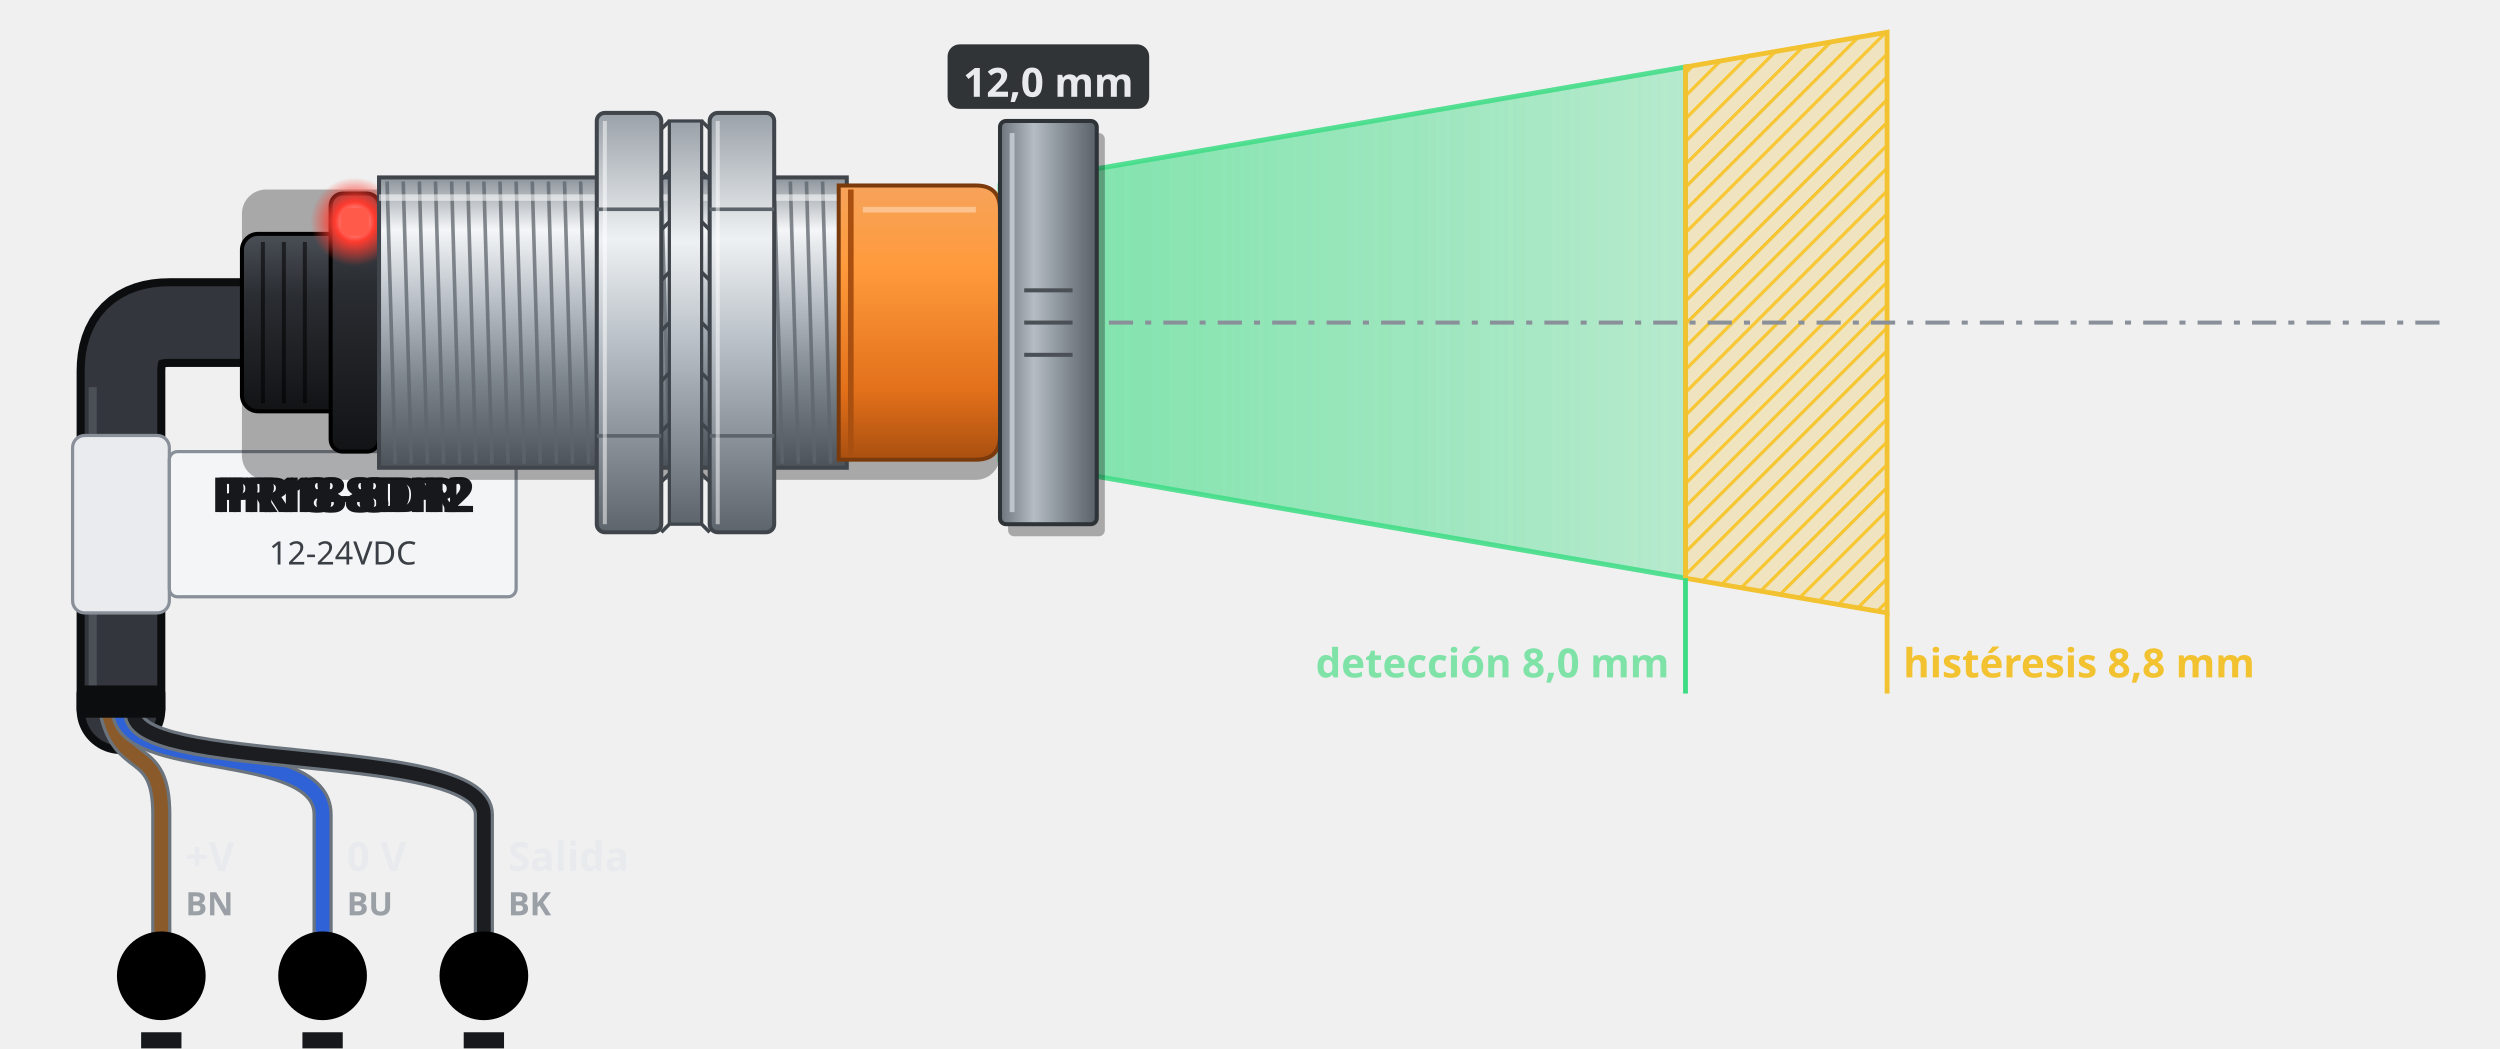
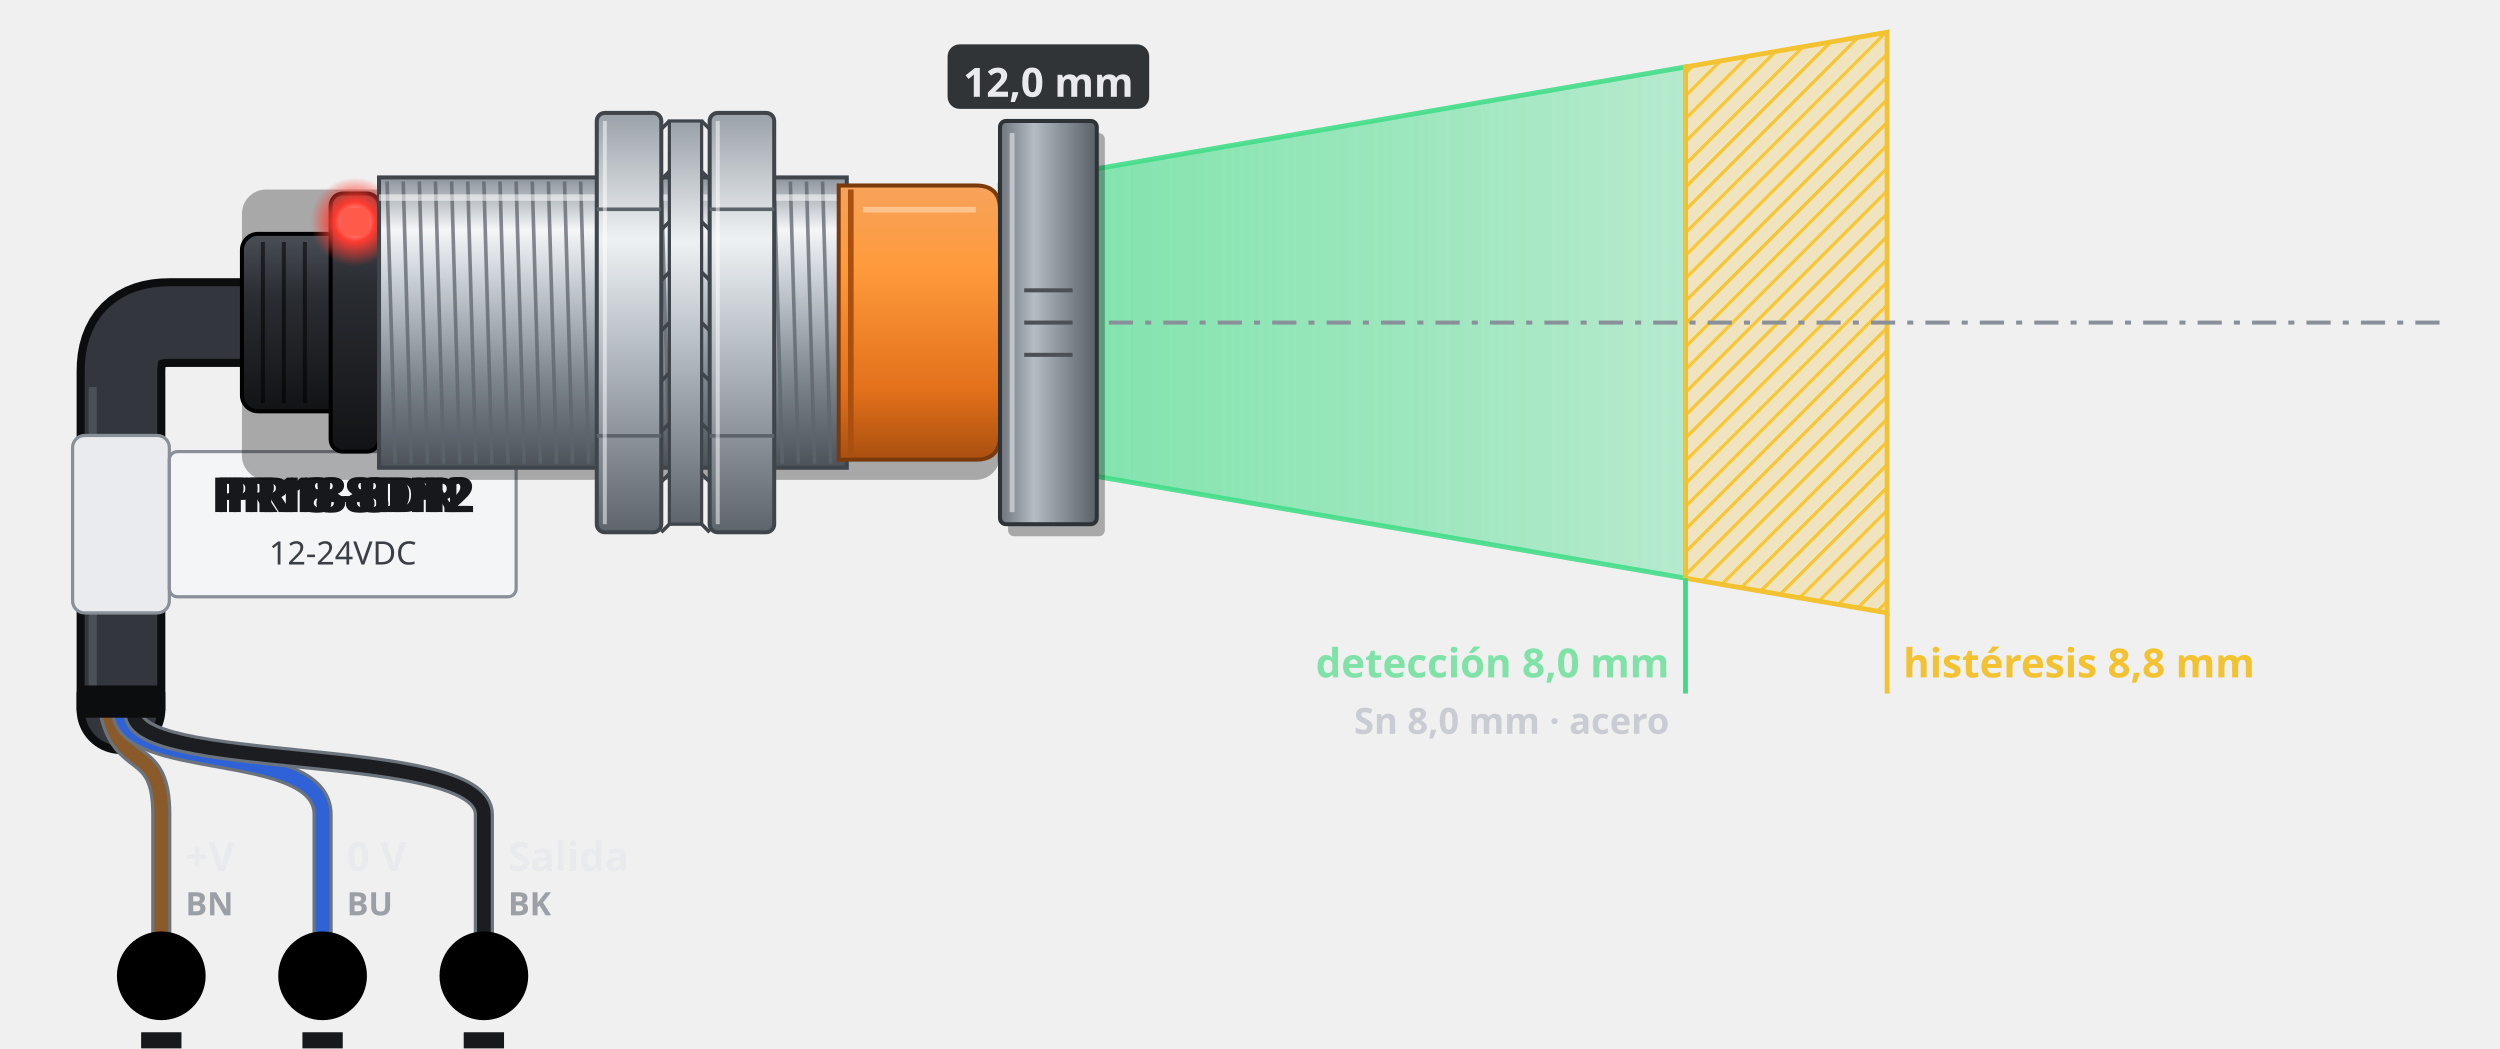
<svg xmlns="http://www.w3.org/2000/svg" viewBox="0 0 620 260">
  <defs>
    <linearGradient id="sensor-inductive-zmk" x1="0" y1="0" x2="1" y2="1">
      <stop offset="0" stop-color="#6b6f72" />
      <stop offset=".5" stop-color="#4a4d50" />
      <stop offset="1" stop-color="#36383b" />
    </linearGradient>
    <linearGradient id="sensor-inductive-chr" x1="0" y1="0" x2="1" y2="1">
      <stop offset="0" stop-color="#fdfdfd" />
      <stop offset=".3" stop-color="#c9ced3" />
      <stop offset=".55" stop-color="#7f8790" />
      <stop offset=".75" stop-color="#eef0f2" />
      <stop offset="1" stop-color="#8a9199" />
    </linearGradient>
    <linearGradient id="sensor-inductive-brs" x1="0" y1="0" x2="1" y2="1">
      <stop offset="0" stop-color="#e9cf95" />
      <stop offset="1" stop-color="#9c7a3c" />
    </linearGradient>
    <linearGradient id="sensor-inductive-scr" x1="0" y1="0" x2="1" y2="1">
      <stop offset="0" stop-color="#f4f6f8" />
      <stop offset="1" stop-color="#a5acb4" />
    </linearGradient>
    <linearGradient id="sensor-inductive-blk" x1="0" y1="0" x2="1" y2="0">
      <stop offset="0" stop-color="#1c1e21" />
      <stop offset=".35" stop-color="#3a3e44" />
      <stop offset="1" stop-color="#202226" />
    </linearGradient>
    <radialGradient id="sensor-inductive-off" cx=".45" cy=".4" r=".65">
      <stop offset="0" stop-color="#000" stop-opacity=".35" />
      <stop offset="1" stop-color="#000" stop-opacity=".62" />
    </radialGradient>
    <radialGradient id="sensor-inductive-on" cx=".5" cy=".5" r=".5">
      <stop offset="0" stop-color="#fff" stop-opacity=".95" />
      <stop offset=".35" stop-color="#fff" stop-opacity=".45" />
      <stop offset=".8" stop-color="#fff" stop-opacity="0" />
      <stop offset="1" stop-color="#000" stop-opacity=".15" />
    </radialGradient>
    <radialGradient id="sensor-inductive-burn" cx=".55" cy=".5" r=".6">
      <stop offset="0" stop-color="#1a1410" stop-opacity=".9" />
      <stop offset=".6" stop-color="#2b211a" stop-opacity=".75" />
      <stop offset="1" stop-color="#000" stop-opacity=".8" />
    </radialGradient>
    <radialGradient id="sensor-inductive-dome" cx=".4" cy=".35" r=".7">
      <stop offset="0" stop-color="#fff" stop-opacity=".25" />
      <stop offset=".6" stop-color="#fff" stop-opacity="0" />
      <stop offset="1" stop-color="#000" stop-opacity=".35" />
    </radialGradient>
    <linearGradient id="sensor-inductive-knob" x1="0" y1="0" x2="1" y2="1">
      <stop offset="0" stop-color="#4a4f56" />
      <stop offset=".5" stop-color="#25282c" />
      <stop offset="1" stop-color="#121315" />
    </linearGradient>
    <linearGradient id="sensor-inductive-cyl" x1="0" y1="0" x2="0" y2="1">
      <stop offset="0" stop-color="#8d949b" />
      <stop offset=".18" stop-color="#f4f6f8" />
      <stop offset=".38" stop-color="#c3c9cf" />
      <stop offset=".7" stop-color="#7c848c" />
      <stop offset="1" stop-color="#4c5258" />
    </linearGradient>
    <linearGradient id="sensor-inductive-nut" x1="0" y1="0" x2="0" y2="1">
      <stop offset="0" stop-color="#9aa1a8" />
      <stop offset=".3" stop-color="#eef1f3" />
      <stop offset=".55" stop-color="#b8bfc6" />
      <stop offset="1" stop-color="#5d646b" />
    </linearGradient>
    <linearGradient id="sensor-inductive-cap" x1="0" y1="0" x2="0" y2="1">
      <stop offset="0" stop-color="#f6a35a" />
      <stop offset=".3" stop-color="#ff9a3c" />
      <stop offset=".75" stop-color="#e2701a" />
      <stop offset="1" stop-color="#a94f10" />
    </linearGradient>
    <linearGradient id="sensor-inductive-blk2" x1="0" y1="0" x2="0" y2="1">
      <stop offset="0" stop-color="#4a4f56" />
      <stop offset=".35" stop-color="#2a2d32" />
      <stop offset="1" stop-color="#121315" />
    </linearGradient>
    <linearGradient id="sensor-inductive-steel" x1="0" y1="0" x2="1" y2="0">
      <stop offset="0" stop-color="#6d747b" />
      <stop offset=".35" stop-color="#b5bcc3" />
      <stop offset=".6" stop-color="#8f979f" />
      <stop offset="1" stop-color="#596067" />
    </linearGradient>
    <radialGradient id="sensor-inductive-led" cx=".5" cy=".5" r=".5">
      <stop offset="0" stop-color="#fff2f0" />
      <stop offset=".45" stop-color="#ff3b2f" />
      <stop offset="1" stop-color="#ff3b2f" stop-opacity="0" />
    </radialGradient>
    <linearGradient id="sensor-inductive-zone" x1="0" y1="0" x2="1" y2="0">
      <stop offset="0" stop-color="#3ddc84" stop-opacity=".55" />
      <stop offset="1" stop-color="#3ddc84" stop-opacity=".25" />
    </linearGradient>
    <pattern id="sensor-inductive-hys" width="4" height="4" patternUnits="userSpaceOnUse" patternTransform="rotate(45)">
      <rect width="4" height="4" fill="#f2c230" fill-opacity=".25" />
      <line x1="0" y1="0" x2="0" y2="4" stroke="#f2c230" stroke-width="1.6" />
    </pattern>
  </defs>
  <g data-show="!out.detecting">
    <g opacity="0.4">
      <path d="M248 46.0 L418 16.6 V143.4 L248 114.0 Z" fill="url(#sensor-inductive-zone)" stroke="#3ddc84" stroke-width="1.2" stroke-opacity=".8" />
    </g>
  </g>
  <g data-show="out.detecting">
    <g opacity="1">
      <path d="M248 46.0 L418 16.6 V143.4 L248 114.0 Z" fill="url(#sensor-inductive-zone)" stroke="#3ddc84" stroke-width="1.2" stroke-opacity=".8" />
    </g>
  </g>
  <path d="M418 16.6 L468 8.0 V152.0 L418 143.4 Z" fill="url(#sensor-inductive-hys)" stroke="#f2c230" stroke-width="1.2" />
  <line x1="418" y1="143.4" x2="418" y2="172" stroke="#3ddc84" stroke-width="1.2" />
  <line x1="468" y1="152" x2="468" y2="172" stroke="#f2c230" stroke-width="1.2" />
  <text x="414" y="168" text-anchor="end" font-family="sans-serif" font-size="10" font-weight="700" fill="#7fe3a8">detección 8,0 mm</text>
  <text x="472" y="168" font-family="sans-serif" font-size="10" font-weight="700" fill="#f2c230">histéresis 8,8 mm</text>
+   <text x="414" y="182" text-anchor="end" font-family="sans-serif" font-size="9" font-weight="700" fill="#c9cdd3" data-text="out.snTxt">Sn 8,0 mm · acero</text>
  <line x1="248" y1="80" x2="608" y2="80" stroke="#8a9099" stroke-width="1" stroke-dasharray="6 3 1.5 3" />
  <path d="M60 80 H42 Q30 80 30 92 V176" fill="none" stroke="#0c0d0f" stroke-width="22" stroke-linecap="round" />
  <path d="M60 80 H42 Q30 80 30 92 V176" fill="none" stroke="#33373d" stroke-width="18" stroke-linecap="round" />
  <path d="M23 96 V174" stroke="#5a6068" stroke-width="2" opacity=".6" />
  <path d="M26.8 176 C30 192 40 184 40 202 V246" fill="none" stroke="#6b737c" stroke-width="5" />
  <path d="M26.8 176 C30 192 40 184 40 202 V246" fill="none" stroke="#8a5a2b" stroke-width="3.4" />
  <rect x="36" y="236" width="8" height="12" rx="1.5" fill="#c9ced5" stroke="#16181b" stroke-width=".8" />
  <rect x="35" y="256" width="10" height="4" fill="#16181b" />
  <text x="46" y="216" font-family="sans-serif" font-size="10" font-weight="800" fill="#e8eaed">+V</text>
  <text x="46" y="227" font-family="sans-serif" font-size="8" font-weight="700" fill="#9aa0a6">BN</text>
  <circle class="jw-term" data-term="BN" cx="40" cy="242" r="11" />
  <path d="M30.0 176 C30 192 80 184 80 202 V246" fill="none" stroke="#6b737c" stroke-width="5" />
  <path d="M30.0 176 C30 192 80 184 80 202 V246" fill="none" stroke="#2f62d6" stroke-width="3.4" />
  <rect x="76" y="236" width="8" height="12" rx="1.5" fill="#c9ced5" stroke="#16181b" stroke-width=".8" />
  <rect x="75" y="256" width="10" height="4" fill="#16181b" />
  <text x="86" y="216" font-family="sans-serif" font-size="10" font-weight="800" fill="#e8eaed">0 V</text>
  <text x="86" y="227" font-family="sans-serif" font-size="8" font-weight="700" fill="#9aa0a6">BU</text>
  <circle class="jw-term" data-term="BU" cx="80" cy="242" r="11" />
  <path d="M33.2 176 C30 192 120 184 120 202 V246" fill="none" stroke="#6b737c" stroke-width="5" />
  <path d="M33.2 176 C30 192 120 184 120 202 V246" fill="none" stroke="#1b1d20" stroke-width="3.4" />
  <rect x="116" y="236" width="8" height="12" rx="1.5" fill="#c9ced5" stroke="#16181b" stroke-width=".8" />
  <rect x="115" y="256" width="10" height="4" fill="#16181b" />
  <text x="126" y="216" font-family="sans-serif" font-size="10" font-weight="800" fill="#e8eaed">Salida</text>
  <text x="126" y="227" font-family="sans-serif" font-size="8" font-weight="700" fill="#9aa0a6">BK</text>
  <circle class="jw-term" data-term="BK" cx="120" cy="242" r="11" />
  <rect x="19" y="170" width="22" height="8" rx="2" fill="#0c0d0f" />
  <rect x="18" y="108" width="24" height="44" rx="3" fill="#e9ebee" stroke="#8a9099" stroke-width=".8" />
  <rect x="42" y="112" width="86" height="36" rx="2" fill="#f4f5f7" stroke="#8a9099" stroke-width=".8" />
  <g data-show="param.output=pnp">
    <g data-show="param.contact=no">
      <text x="85" y="127" text-anchor="middle" font-family="sans-serif" font-size="12" font-weight="700" fill="#16181b">PR18-8DP</text>
    </g>
  </g>
  <g data-show="param.output=pnp">
    <g data-show="param.contact=nc">
      <text x="85" y="127" text-anchor="middle" font-family="sans-serif" font-size="12" font-weight="700" fill="#16181b">PR18-8DP2</text>
    </g>
  </g>
  <g data-show="param.output=npn">
    <g data-show="param.contact=no">
      <text x="85" y="127" text-anchor="middle" font-family="sans-serif" font-size="12" font-weight="700" fill="#16181b">PR18-8DN</text>
    </g>
  </g>
  <g data-show="param.output=npn">
    <g data-show="param.contact=nc">
      <text x="85" y="127" text-anchor="middle" font-family="sans-serif" font-size="12" font-weight="700" fill="#16181b">PR18-8DN2</text>
    </g>
  </g>
  <text x="85" y="140" text-anchor="middle" font-family="sans-serif" font-size="8" fill="#3a3f45">12-24VDC</text>
  <rect x="60" y="47" width="188" height="72" rx="6" fill="#000" opacity=".3" />
  <rect x="60" y="58.0" width="26.0" height="44" rx="4" fill="url(#sensor-inductive-blk2)" stroke="#000" stroke-width="1" />
  <line x1="65.2" y1="60.0" x2="65.2" y2="100.0" stroke="#000" stroke-width="1" opacity=".55" />
  <line x1="70.4" y1="60.0" x2="70.4" y2="100.0" stroke="#000" stroke-width="1" opacity=".55" />
  <line x1="75.6" y1="60.0" x2="75.6" y2="100.0" stroke="#000" stroke-width="1" opacity=".55" />
  <rect x="82.0" y="48.0" width="12.0" height="64" rx="3" fill="url(#sensor-inductive-blk2)" stroke="#000" stroke-width="1" />
  <rect x="84.0" y="51.0" width="8" height="8" rx="2" fill="#4a1410" stroke="#000" stroke-width=".8" />
  <g data-show="out.output">
    <circle cx="88.0" cy="55.0" r="11" fill="url(#sensor-inductive-led)" />
    <rect x="84.5" y="51.5" width="7" height="7" rx="1.8" fill="#ff5a4a" />
  </g>
  <rect x="94.0" y="44.0" width="116.0" height="72" fill="url(#sensor-inductive-cyl)" stroke="#3f454b" stroke-width="1" />
  <line x1="96.0" y1="45.0" x2="98.0" y2="115.0" stroke="#5d646b" stroke-width=".9" opacity=".75" />
  <line x1="100.0" y1="45.0" x2="102.0" y2="115.0" stroke="#5d646b" stroke-width=".9" opacity=".75" />
  <line x1="104.0" y1="45.0" x2="106.0" y2="115.0" stroke="#5d646b" stroke-width=".9" opacity=".75" />
  <line x1="108.0" y1="45.0" x2="110.0" y2="115.0" stroke="#5d646b" stroke-width=".9" opacity=".75" />
  <line x1="112.0" y1="45.0" x2="114.0" y2="115.0" stroke="#5d646b" stroke-width=".9" opacity=".75" />
  <line x1="116.0" y1="45.0" x2="118.0" y2="115.0" stroke="#5d646b" stroke-width=".9" opacity=".75" />
  <line x1="120.0" y1="45.0" x2="122.0" y2="115.0" stroke="#5d646b" stroke-width=".9" opacity=".75" />
  <line x1="124.0" y1="45.0" x2="126.0" y2="115.0" stroke="#5d646b" stroke-width=".9" opacity=".75" />
  <line x1="128.0" y1="45.0" x2="130.0" y2="115.0" stroke="#5d646b" stroke-width=".9" opacity=".75" />
  <line x1="132.0" y1="45.0" x2="134.0" y2="115.0" stroke="#5d646b" stroke-width=".9" opacity=".75" />
  <line x1="136.0" y1="45.0" x2="138.0" y2="115.0" stroke="#5d646b" stroke-width=".9" opacity=".75" />
  <line x1="140.0" y1="45.0" x2="142.0" y2="115.0" stroke="#5d646b" stroke-width=".9" opacity=".75" />
  <line x1="144.0" y1="45.0" x2="146.0" y2="115.0" stroke="#5d646b" stroke-width=".9" opacity=".75" />
  <line x1="148.0" y1="45.0" x2="150.0" y2="115.0" stroke="#5d646b" stroke-width=".9" opacity=".75" />
  <line x1="152.0" y1="45.0" x2="154.0" y2="115.0" stroke="#5d646b" stroke-width=".9" opacity=".75" />
  <line x1="156.0" y1="45.0" x2="158.0" y2="115.0" stroke="#5d646b" stroke-width=".9" opacity=".75" />
  <line x1="160.0" y1="45.0" x2="162.0" y2="115.0" stroke="#5d646b" stroke-width=".9" opacity=".75" />
  <line x1="164.0" y1="45.0" x2="166.0" y2="115.0" stroke="#5d646b" stroke-width=".9" opacity=".75" />
  <line x1="168.0" y1="45.0" x2="170.0" y2="115.0" stroke="#5d646b" stroke-width=".9" opacity=".75" />
  <line x1="172.0" y1="45.0" x2="174.0" y2="115.0" stroke="#5d646b" stroke-width=".9" opacity=".75" />
  <line x1="176.0" y1="45.0" x2="178.0" y2="115.0" stroke="#5d646b" stroke-width=".9" opacity=".75" />
  <line x1="180.0" y1="45.0" x2="182.0" y2="115.0" stroke="#5d646b" stroke-width=".9" opacity=".75" />
  <line x1="184.0" y1="45.0" x2="186.0" y2="115.0" stroke="#5d646b" stroke-width=".9" opacity=".75" />
  <line x1="188.0" y1="45.0" x2="190.0" y2="115.0" stroke="#5d646b" stroke-width=".9" opacity=".75" />
  <line x1="192.0" y1="45.0" x2="194.0" y2="115.0" stroke="#5d646b" stroke-width=".9" opacity=".75" />
  <line x1="196.0" y1="45.0" x2="198.0" y2="115.0" stroke="#5d646b" stroke-width=".9" opacity=".75" />
  <line x1="200.0" y1="45.0" x2="202.0" y2="115.0" stroke="#5d646b" stroke-width=".9" opacity=".75" />
  <line x1="204.0" y1="45.0" x2="206.0" y2="115.0" stroke="#5d646b" stroke-width=".9" opacity=".75" />
  <line x1="94.0" y1="49.0" x2="208" y2="49.0" stroke="#ffffff" stroke-width="1.6" opacity=".55" />
  <path d="M208 46.0 H242 Q248 46.0 248 52.0 V108.0 Q248 114.0 242 114.0 H208 Z" fill="url(#sensor-inductive-cap)" stroke="#7a3a0c" stroke-width="1" />
  <line x1="211" y1="47.0" x2="211" y2="113.0" stroke="#a94f10" stroke-width="1.4" />
  <line x1="214" y1="52.0" x2="242" y2="52.0" stroke="#ffd2a8" stroke-width="1.4" opacity=".7" />
  <rect x="148" y="28.0" width="16" height="104" rx="2" fill="url(#sensor-inductive-nut)" stroke="#3f454b" stroke-width="1" />
  <line x1="148" y1="51.9" x2="164" y2="51.9" stroke="#5d646b" stroke-width=".9" />
  <line x1="148" y1="108.1" x2="164" y2="108.1" stroke="#5d646b" stroke-width=".9" />
  <line x1="150" y1="30.0" x2="150" y2="130.0" stroke="#ffffff" stroke-width="1" opacity=".5" />
  <rect x="166.0" y="30.0" width="8.0" height="100" fill="url(#sensor-inductive-nut)" stroke="#3f454b" stroke-width=".8" />
  <path d="M166.0 30.0 l-2 2 M174.0 30.0 l2 2" stroke="#3f454b" stroke-width=".9" />
  <path d="M166.0 42.5 l-2 2 M174.0 42.5 l2 2" stroke="#3f454b" stroke-width=".9" />
  <path d="M166.0 55.0 l-2 2 M174.0 55.0 l2 2" stroke="#3f454b" stroke-width=".9" />
  <path d="M166.0 67.5 l-2 2 M174.0 67.5 l2 2" stroke="#3f454b" stroke-width=".9" />
  <path d="M166.0 80.0 l-2 2 M174.0 80.0 l2 2" stroke="#3f454b" stroke-width=".9" />
  <path d="M166.0 92.5 l-2 2 M174.0 92.5 l2 2" stroke="#3f454b" stroke-width=".9" />
  <path d="M166.0 105.0 l-2 2 M174.0 105.0 l2 2" stroke="#3f454b" stroke-width=".9" />
  <path d="M166.0 117.5 l-2 2 M174.0 117.5 l2 2" stroke="#3f454b" stroke-width=".9" />
  <path d="M166.0 130.0 l-2 2 M174.0 130.0 l2 2" stroke="#3f454b" stroke-width=".9" />
  <rect x="176" y="28.0" width="16" height="104" rx="2" fill="url(#sensor-inductive-nut)" stroke="#3f454b" stroke-width="1" />
  <line x1="176" y1="51.9" x2="192" y2="51.9" stroke="#5d646b" stroke-width=".9" />
  <line x1="176" y1="108.1" x2="192" y2="108.1" stroke="#5d646b" stroke-width=".9" />
  <line x1="178" y1="30.0" x2="178" y2="130.0" stroke="#ffffff" stroke-width="1" opacity=".5" />
  <g data-translate="out.distance|param.distance:0,8,8.8,20:x:0,170,220,320" data-action="distance" data-kind="drag" data-drag="x:248:0,8,8.8,20:0,170,220,320" style="cursor:ew-resize">
    <rect x="244" y="12.0" width="32" height="122" fill="#000" opacity="0" />
    <rect x="250" y="33.0" width="24" height="100" rx="1.5" fill="#000" opacity=".3" />
    <rect x="248" y="30.0" width="24" height="100" rx="1.5" fill="url(#sensor-inductive-steel)" stroke="#2e3338" stroke-width="1" />
    <line x1="251" y1="33.0" x2="251" y2="127.0" stroke="#e6eaee" stroke-width="1.2" opacity=".6" />
    <line x1="254.0" y1="72" x2="266.0" y2="72" stroke="#4a5056" stroke-width="1" />
    <line x1="254.0" y1="80" x2="266.0" y2="80" stroke="#4a5056" stroke-width="1" />
    <line x1="254.0" y1="88" x2="266.0" y2="88" stroke="#4a5056" stroke-width="1" />
    <rect x="235.0" y="11.0" width="50" height="16" rx="3" fill="#101317" fill-opacity=".85" />
    <text x="260.0" y="24.0" text-anchor="middle" font-family="sans-serif" font-size="10" font-weight="700" fill="#e8eaed" data-text="out.distance|param.distance:mm">12,0 mm</text>
  </g>
</svg>
